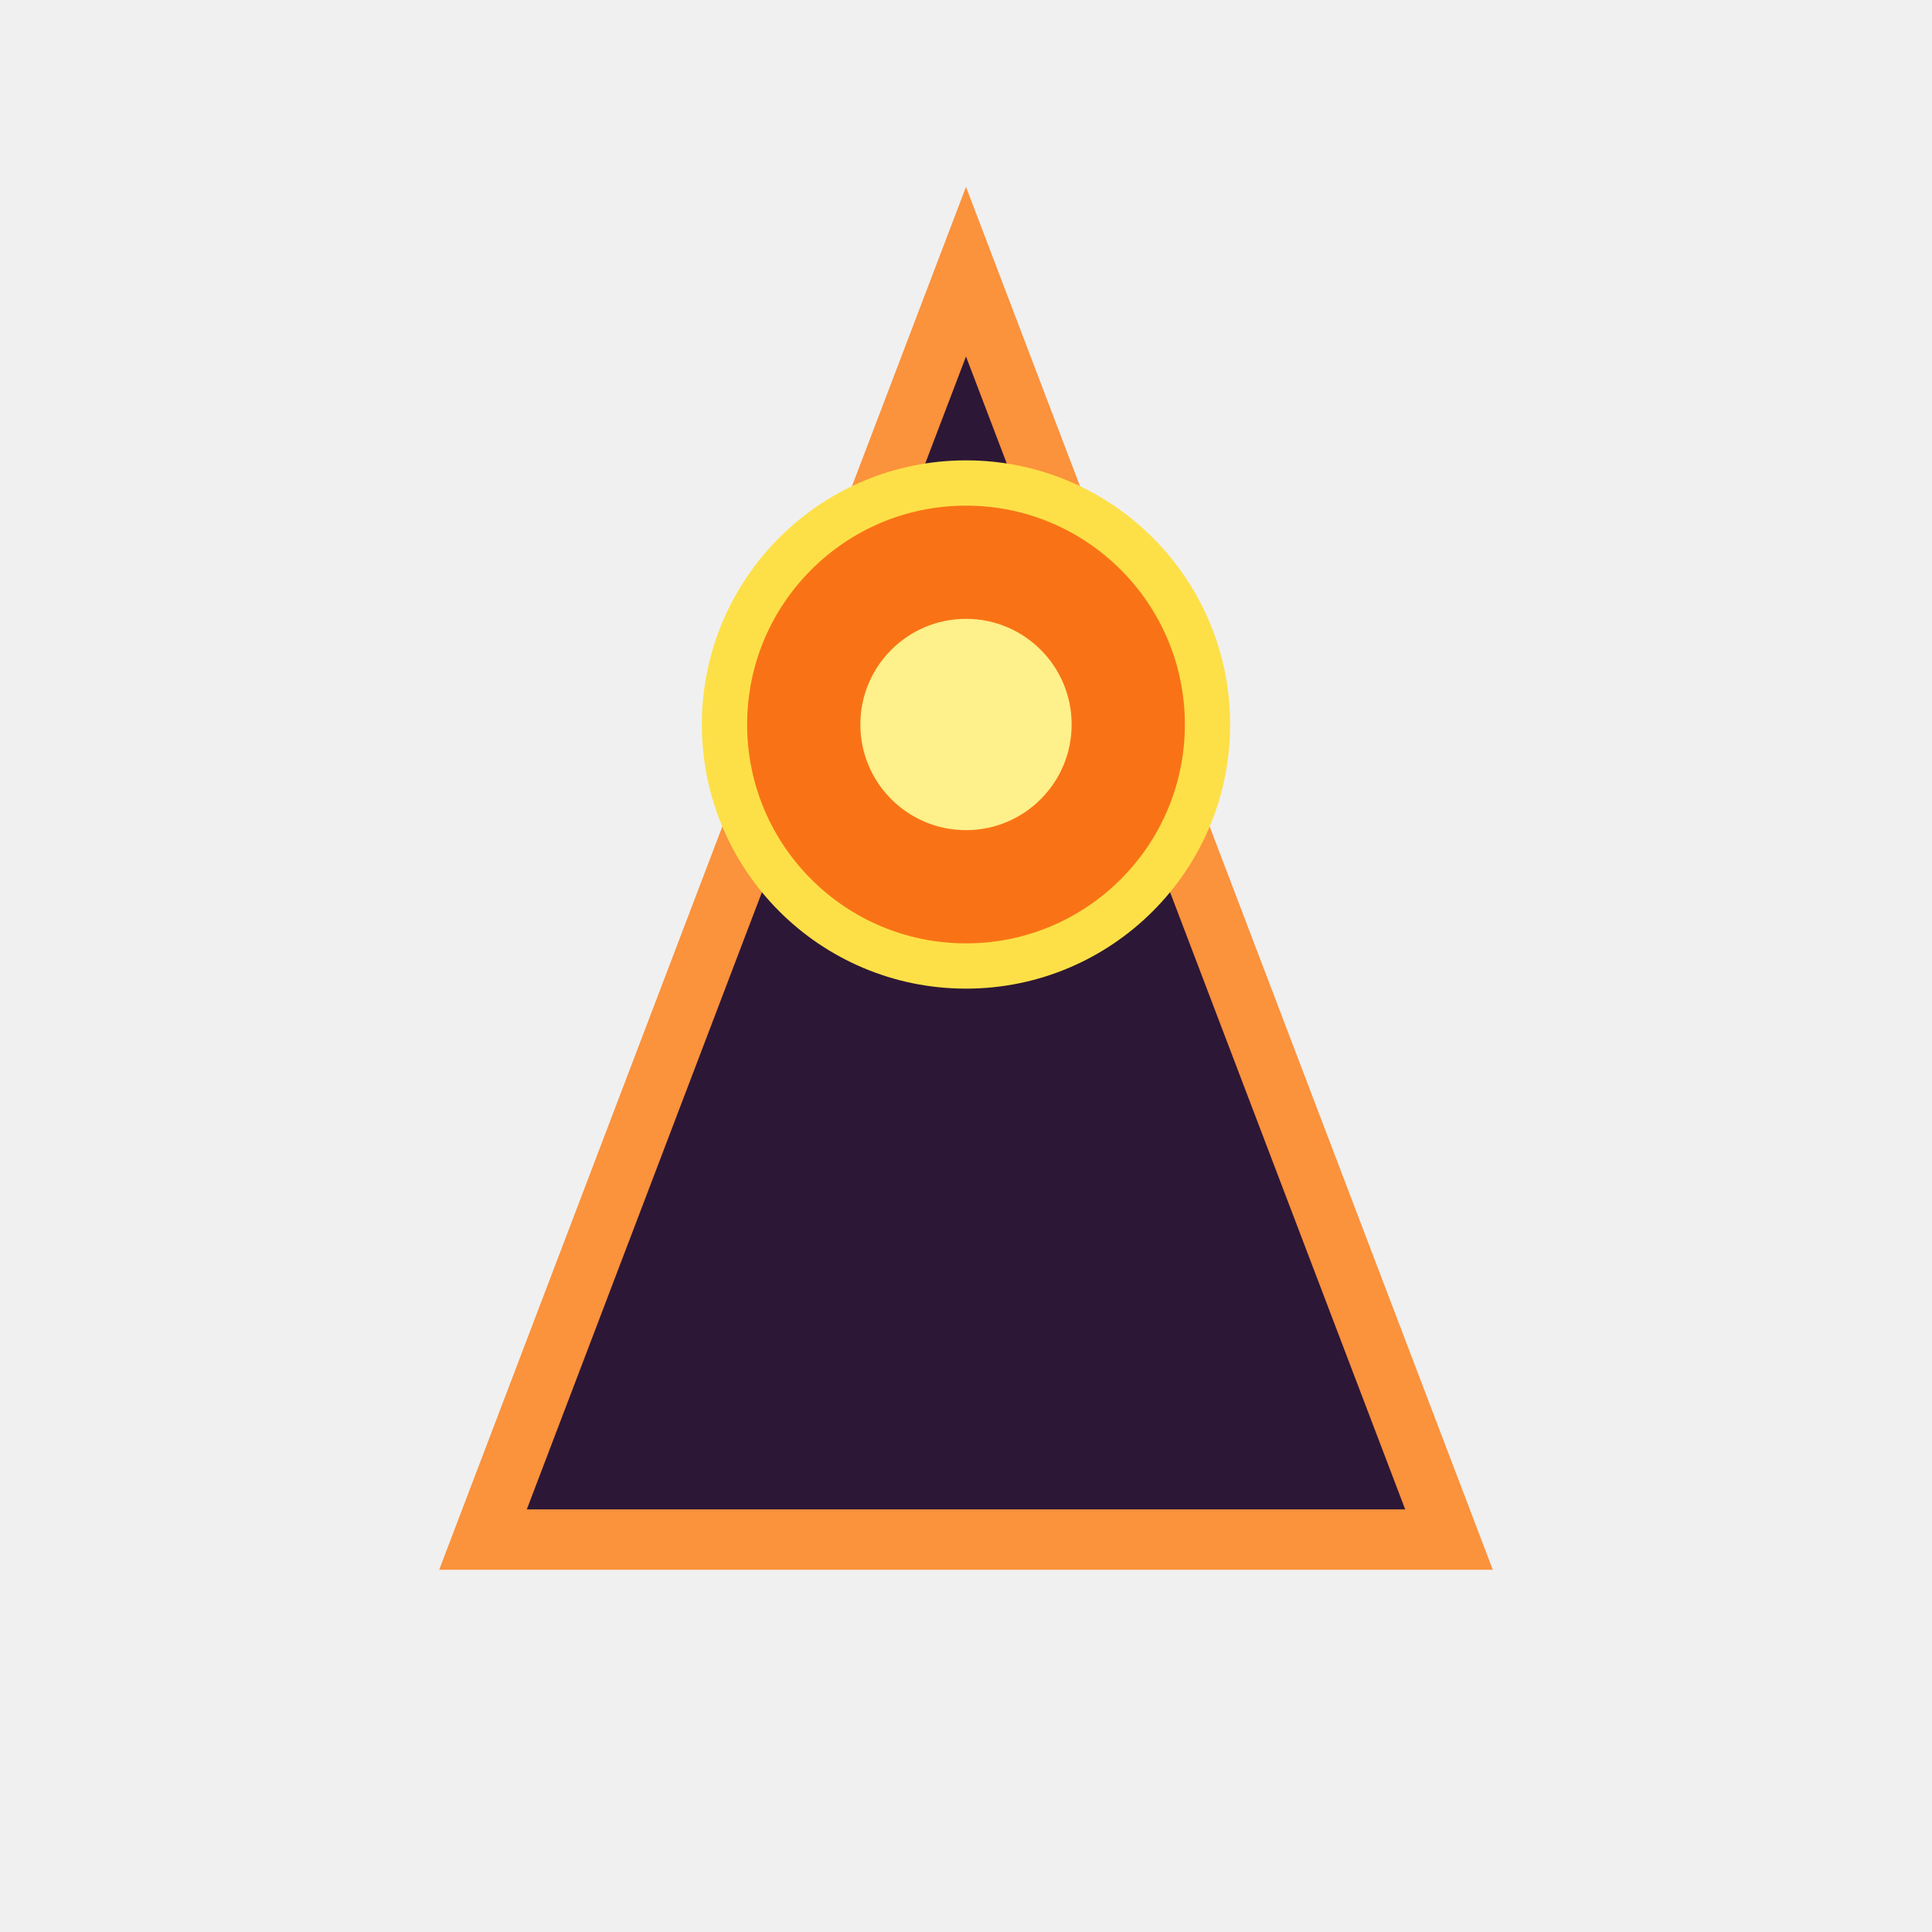
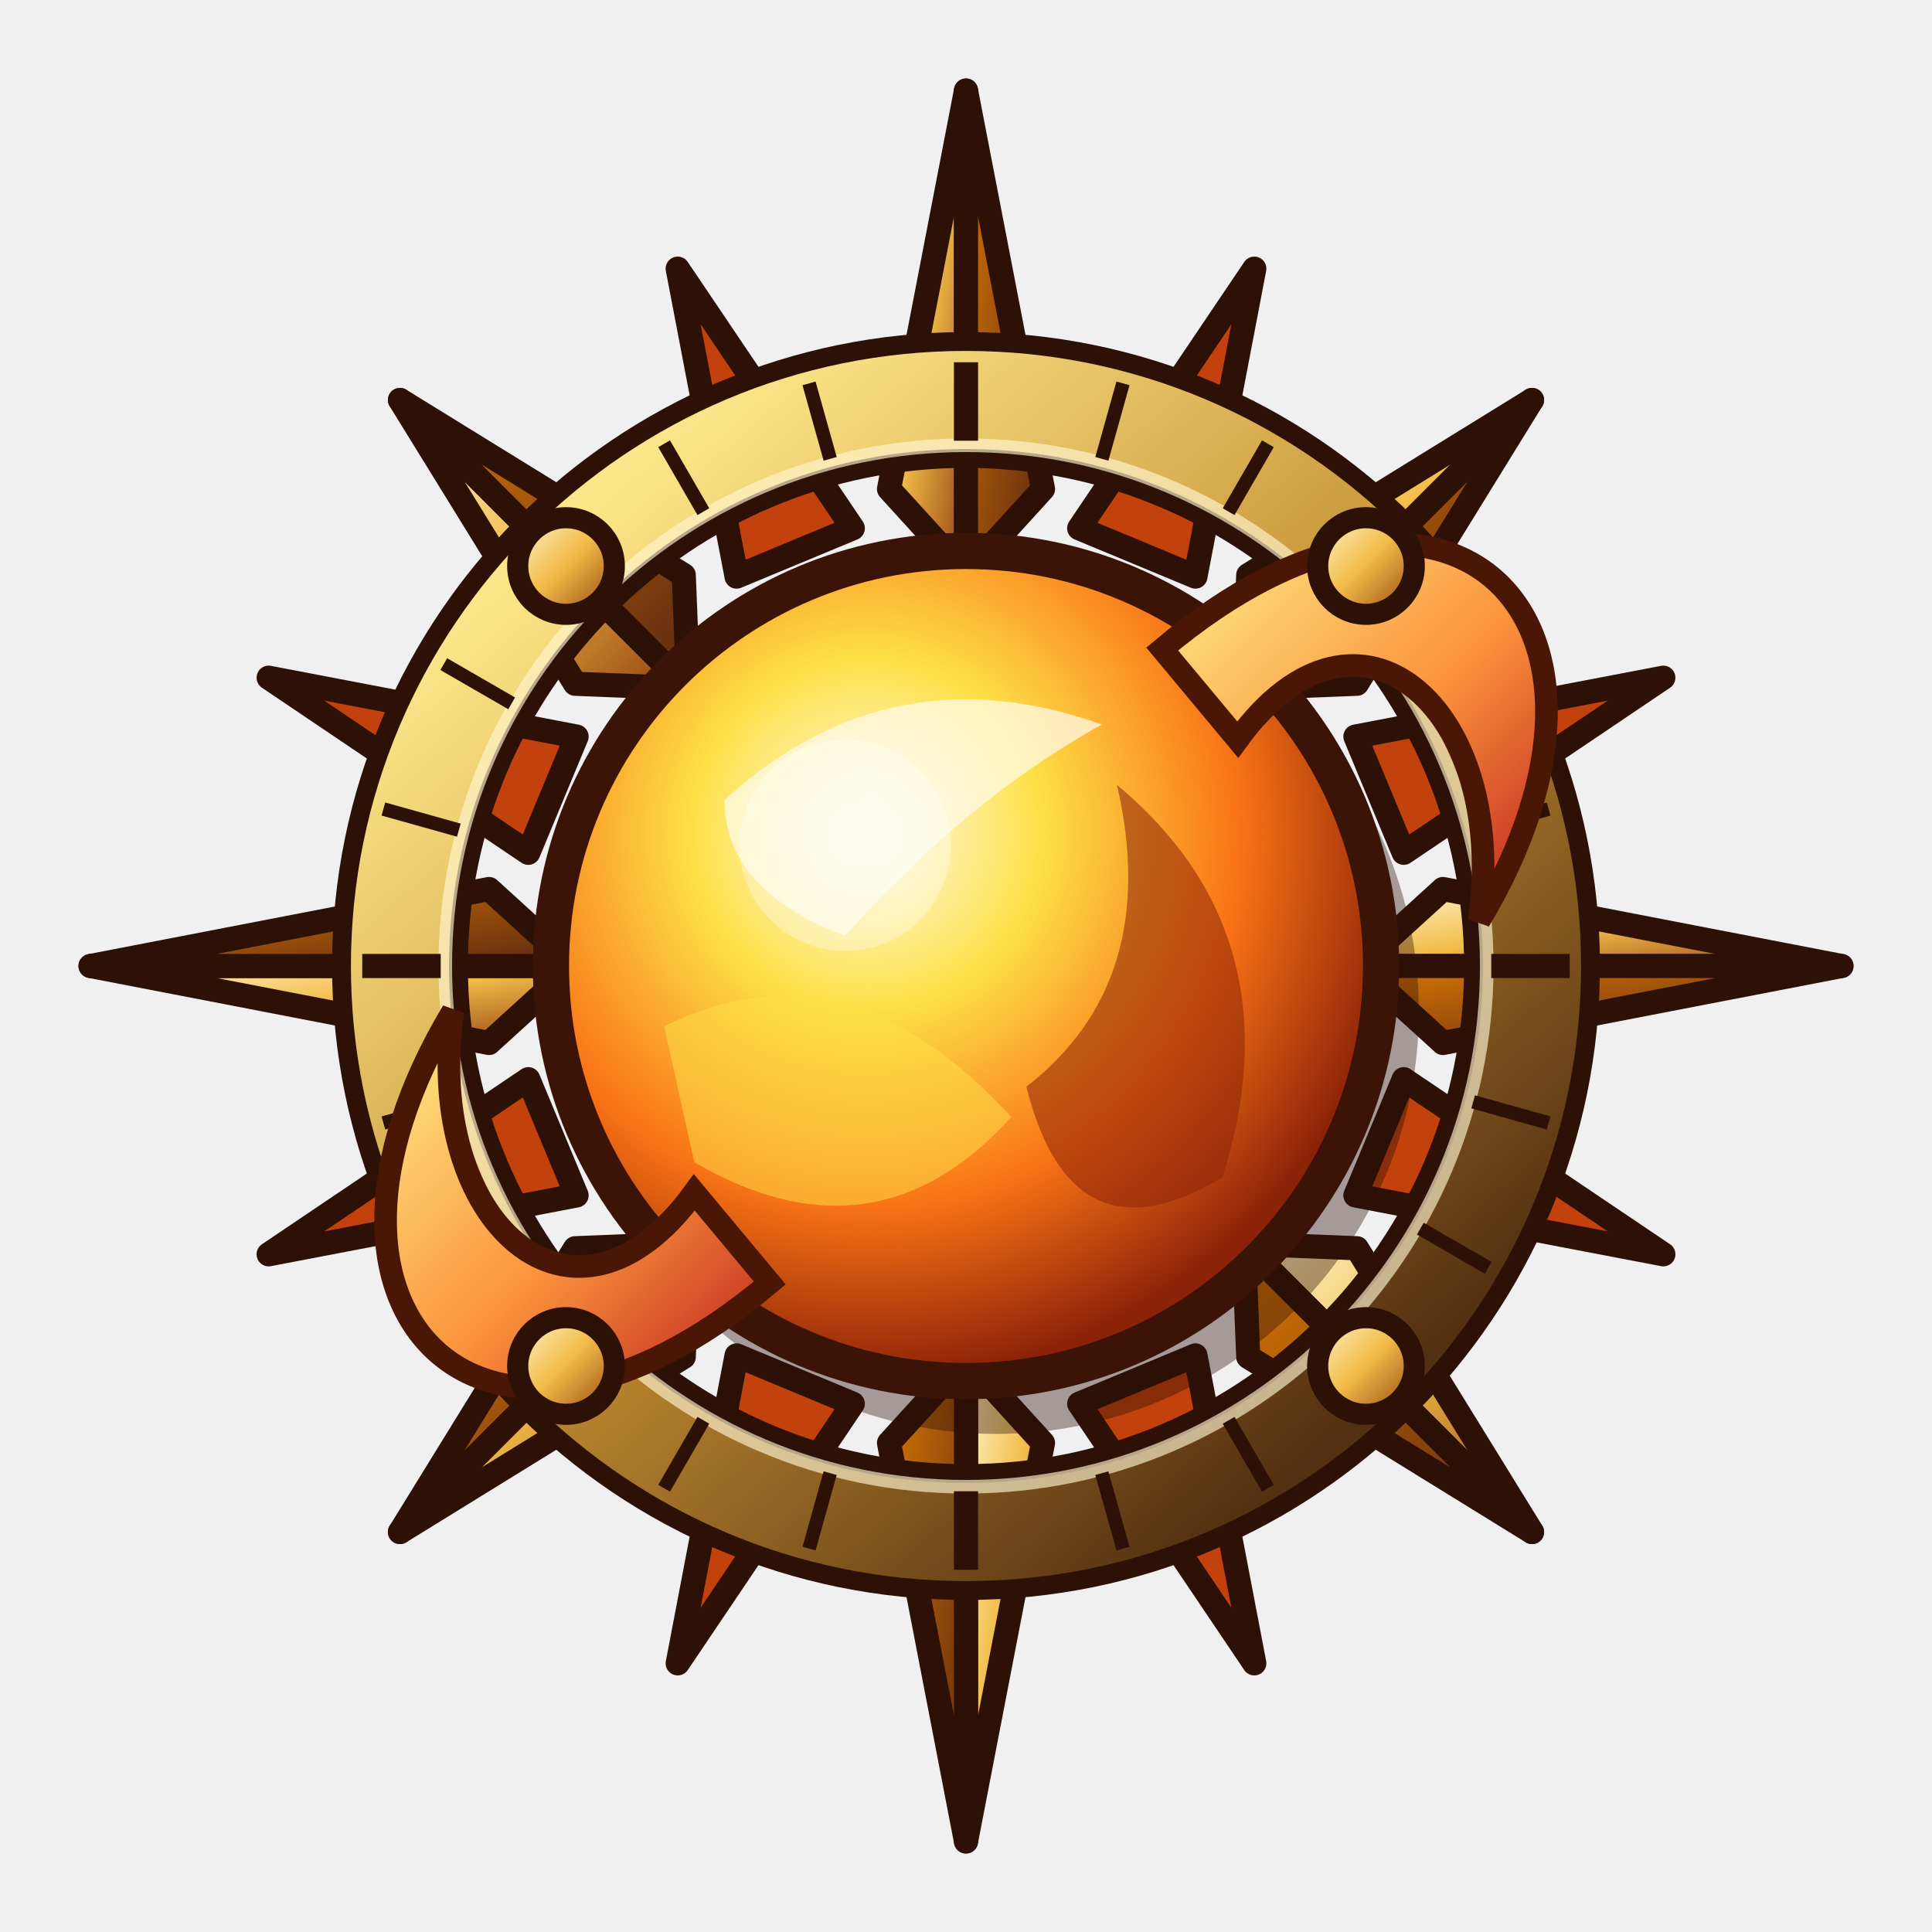
<svg xmlns="http://www.w3.org/2000/svg" viewBox="0 0 128 128" width="128" height="128">
-   <polygon points="64,18 96,102 32,102" fill="#2d1736" stroke="#fb923c" stroke-width="4" />
-   <circle cx="64" cy="48" r="16" fill="#f97316" stroke="#fde047" stroke-width="3" />
-   <circle cx="64" cy="48" r="7" fill="#fef08a" />
+   <defs>
+     <radialGradient id="sunCore" cx="38%" cy="34%" r="66%">
+       <stop offset="0%" stop-color="#fffdf2" />
+       <stop offset="32%" stop-color="#fde047" />
+       <stop offset="68%" stop-color="#f97316" />
+       <stop offset="100%" stop-color="#8c2208" />
+     </radialGradient>
+     <linearGradient id="goldLit" x1="0" y1="0" x2="1" y2="1">
+       <stop offset="0%" stop-color="#fff6d1" />
+       <stop offset="48%" stop-color="#f2bd49" />
+       <stop offset="100%" stop-color="#92400e" />
+     </linearGradient>
+     <linearGradient id="goldShd" x1="0" y1="0" x2="1" y2="1">
+       <stop offset="0%" stop-color="#d97706" />
+       <stop offset="100%" stop-color="#5c2810" />
+     </linearGradient>
+     <linearGradient id="collarMetal" x1="0.15" y1="0.1" x2="0.85" y2="0.9">
+       <stop offset="0%" stop-color="#fde68a" />
+       <stop offset="50%" stop-color="#c49032" />
+       <stop offset="100%" stop-color="#543012" />
+     </linearGradient>
+     <linearGradient id="flareGrad" x1="0" y1="0" x2="1" y2="1">
+       <stop offset="0%" stop-color="#fef08a" />
+       <stop offset="55%" stop-color="#fb923c" />
+       <stop offset="100%" stop-color="#b91c1c" />
+     </linearGradient>
+   </defs>
+   <polygon points="110.2,83.1 89.8,79.2 93.0,71.5" fill="#c2410c" stroke="#2d1106" stroke-width="1.6" stroke-linejoin="round" />
+   <polygon points="83.1,110.2 71.5,93.0 79.2,89.8" fill="#c2410c" stroke="#2d1106" stroke-width="1.6" stroke-linejoin="round" />
+   <polygon points="44.9,110.2 48.8,89.8 56.5,93.0" fill="#c2410c" stroke="#2d1106" stroke-width="1.6" stroke-linejoin="round" />
+   <polygon points="17.8,83.1 35.0,71.5 38.2,79.2" fill="#c2410c" stroke="#2d1106" stroke-width="1.6" stroke-linejoin="round" />
+   <polygon points="17.8,44.9 38.2,48.8 35.0,56.5" fill="#c2410c" stroke="#2d1106" stroke-width="1.6" stroke-linejoin="round" />
+   <polygon points="44.9,17.8 56.5,35.0 48.8,38.2" fill="#c2410c" stroke="#2d1106" stroke-width="1.6" stroke-linejoin="round" />
+   <polygon points="83.1,17.8 79.2,38.2 71.5,35.0" fill="#c2410c" stroke="#2d1106" stroke-width="1.6" stroke-linejoin="round" />
+   <polygon points="110.2,44.9 93.0,56.5 89.8,48.8" fill="#c2410c" stroke="#2d1106" stroke-width="1.6" stroke-linejoin="round" />
+   <polygon points="122.0,64.0 90.0,64.0 95.6,58.9" fill="url(#goldLit)" stroke="#2d1106" stroke-width="1.6" stroke-linejoin="round" />
+   <polygon points="122.0,64.0 95.6,69.1 90.0,64.0" fill="url(#goldShd)" stroke="#2d1106" stroke-width="1.6" stroke-linejoin="round" />
+   <polygon points="101.5,101.5 82.4,82.4 89.9,82.7" fill="url(#goldLit)" stroke="#2d1106" stroke-width="1.6" stroke-linejoin="round" />
+   <polygon points="101.5,101.5 82.7,89.9 82.4,82.4" fill="url(#goldShd)" stroke="#2d1106" stroke-width="1.6" stroke-linejoin="round" />
+   <polygon points="64.0,122.0 64.0,90.0 69.1,95.6" fill="url(#goldLit)" stroke="#2d1106" stroke-width="1.6" stroke-linejoin="round" />
+   <polygon points="64.0,122.0 58.9,95.6 64.0,90.0" fill="url(#goldShd)" stroke="#2d1106" stroke-width="1.6" stroke-linejoin="round" />
+   <polygon points="26.5,101.5 45.6,82.4 45.3,89.9" fill="url(#goldLit)" stroke="#2d1106" stroke-width="1.6" stroke-linejoin="round" />
+   <polygon points="26.5,101.5 38.1,82.7 45.6,82.4" fill="url(#goldShd)" stroke="#2d1106" stroke-width="1.6" stroke-linejoin="round" />
+   <polygon points="6.0,64.0 38.0,64.0 32.4,69.1" fill="url(#goldLit)" stroke="#2d1106" stroke-width="1.6" stroke-linejoin="round" />
+   <polygon points="6.0,64.0 32.4,58.9 38.0,64.0" fill="url(#goldShd)" stroke="#2d1106" stroke-width="1.6" stroke-linejoin="round" />
+   <polygon points="26.5,26.5 45.6,45.6 38.1,45.3" fill="url(#goldLit)" stroke="#2d1106" stroke-width="1.6" stroke-linejoin="round" />
+   <polygon points="26.5,26.5 45.3,38.1 45.6,45.6" fill="url(#goldShd)" stroke="#2d1106" stroke-width="1.6" stroke-linejoin="round" />
+   <polygon points="64.0,6.0 64.0,38.0 58.9,32.4" fill="url(#goldLit)" stroke="#2d1106" stroke-width="1.6" stroke-linejoin="round" />
+   <polygon points="64.0,6.0 69.1,32.4 64.0,38.0" fill="url(#goldShd)" stroke="#2d1106" stroke-width="1.6" stroke-linejoin="round" />
+   <polygon points="101.5,26.5 82.4,45.6 82.7,38.1" fill="url(#goldLit)" stroke="#2d1106" stroke-width="1.6" stroke-linejoin="round" />
+   <polygon points="101.5,26.5 89.9,45.3 82.4,45.6" fill="url(#goldShd)" stroke="#2d1106" stroke-width="1.6" stroke-linejoin="round" />
+   <circle cx="64" cy="64" r="37.5" fill="none" stroke="#2d1106" stroke-width="9" />
+   <circle cx="64" cy="64" r="37.5" fill="none" stroke="url(#collarMetal)" stroke-width="6.5" />
+   <circle cx="64" cy="64" r="34.5" fill="none" stroke="#fff6d1" stroke-width="0.9" opacity="0.65" />
+   <line x1="98.8" y1="64.0" x2="104.0" y2="64.0" stroke="#2d1106" stroke-width="1.6" />
+   <line x1="97.6" y1="73.0" x2="102.6" y2="74.4" stroke="#2d1106" stroke-width="0.9" />
+   <line x1="94.1" y1="81.4" x2="98.6" y2="84.0" stroke="#2d1106" stroke-width="0.9" />
+   <line x1="88.6" y1="88.6" x2="92.3" y2="92.3" stroke="#2d1106" stroke-width="1.6" />
+   <line x1="81.4" y1="94.1" x2="84.0" y2="98.6" stroke="#2d1106" stroke-width="0.9" />
+   <line x1="73.0" y1="97.6" x2="74.4" y2="102.6" stroke="#2d1106" stroke-width="0.9" />
+   <line x1="64.0" y1="98.8" x2="64.0" y2="104.0" stroke="#2d1106" stroke-width="1.6" />
+   <line x1="55.0" y1="97.6" x2="53.6" y2="102.6" stroke="#2d1106" stroke-width="0.9" />
+   <line x1="46.6" y1="94.1" x2="44.0" y2="98.6" stroke="#2d1106" stroke-width="0.9" />
+   <line x1="39.4" y1="88.6" x2="35.7" y2="92.3" stroke="#2d1106" stroke-width="1.6" />
+   <line x1="33.9" y1="81.4" x2="29.4" y2="84.0" stroke="#2d1106" stroke-width="0.9" />
+   <line x1="30.4" y1="73.0" x2="25.4" y2="74.4" stroke="#2d1106" stroke-width="0.9" />
+   <line x1="29.2" y1="64.0" x2="24.0" y2="64.0" stroke="#2d1106" stroke-width="1.6" />
+   <line x1="30.4" y1="55.0" x2="25.4" y2="53.6" stroke="#2d1106" stroke-width="0.9" />
+   <line x1="33.9" y1="46.6" x2="29.4" y2="44.0" stroke="#2d1106" stroke-width="0.9" />
+   <line x1="39.4" y1="39.4" x2="35.7" y2="35.7" stroke="#2d1106" stroke-width="1.6" />
+   <line x1="46.6" y1="33.9" x2="44.0" y2="29.4" stroke="#2d1106" stroke-width="0.9" />
+   <line x1="55.0" y1="30.4" x2="53.6" y2="25.4" stroke="#2d1106" stroke-width="0.9" />
+   <line x1="64.0" y1="29.2" x2="64.0" y2="24.0" stroke="#2d1106" stroke-width="1.6" />
+   <line x1="73.0" y1="30.4" x2="74.4" y2="25.4" stroke="#2d1106" stroke-width="0.9" />
+   <line x1="81.4" y1="33.9" x2="84.0" y2="29.4" stroke="#2d1106" stroke-width="0.9" />
+   <line x1="88.6" y1="39.4" x2="92.3" y2="35.7" stroke="#2d1106" stroke-width="1.6" />
+   <line x1="94.1" y1="46.6" x2="98.6" y2="44.0" stroke="#2d1106" stroke-width="0.9" />
+   <line x1="97.6" y1="55.0" x2="102.6" y2="53.6" stroke="#2d1106" stroke-width="0.9" />
+   <circle cx="66" cy="67" r="28" fill="#2b0e05" opacity="0.38" />
+   <circle cx="64" cy="64" r="27.5" fill="url(#sunCore)" stroke="#3b1407" stroke-width="2.4" />
+   <path d="M48 53 Q59 43 73 48 Q64 53 56 62 Q48 59 48 53 Z" fill="#fffbeb" opacity="0.72" />
+   <path d="M44 68 Q56 62 67 74 Q58 84 46 77 Z" fill="#fde047" opacity="0.52" />
+   <path d="M74 52 Q86 62 81 78 Q71 84 68 72 Q77 65 74 52 Z" fill="#8c2208" opacity="0.55" />
+   <circle cx="56" cy="56" r="7" fill="#ffffff" opacity="0.32" />
+   <path d="M77 43 C96 27, 110 41, 98 61 C100 47, 90 38, 82 49 Z" fill="url(#flareGrad)" stroke="#4a1707" stroke-width="1.5" />
+   <path d="M51 85 C32 101, 18 87, 30 67 C28 81, 38 90, 46 79 Z" fill="url(#flareGrad)" stroke="#4a1707" stroke-width="1.5" />
+   <circle cx="90.5" cy="90.5" r="3.2" fill="url(#goldLit)" stroke="#2d1106" stroke-width="1.4" />
+   <circle cx="37.5" cy="90.5" r="3.2" fill="url(#goldLit)" stroke="#2d1106" stroke-width="1.4" />
+   <circle cx="37.5" cy="37.5" r="3.2" fill="url(#goldLit)" stroke="#2d1106" stroke-width="1.4" />
+   <circle cx="90.5" cy="37.5" r="3.2" fill="url(#goldLit)" stroke="#2d1106" stroke-width="1.4" />
</svg>
